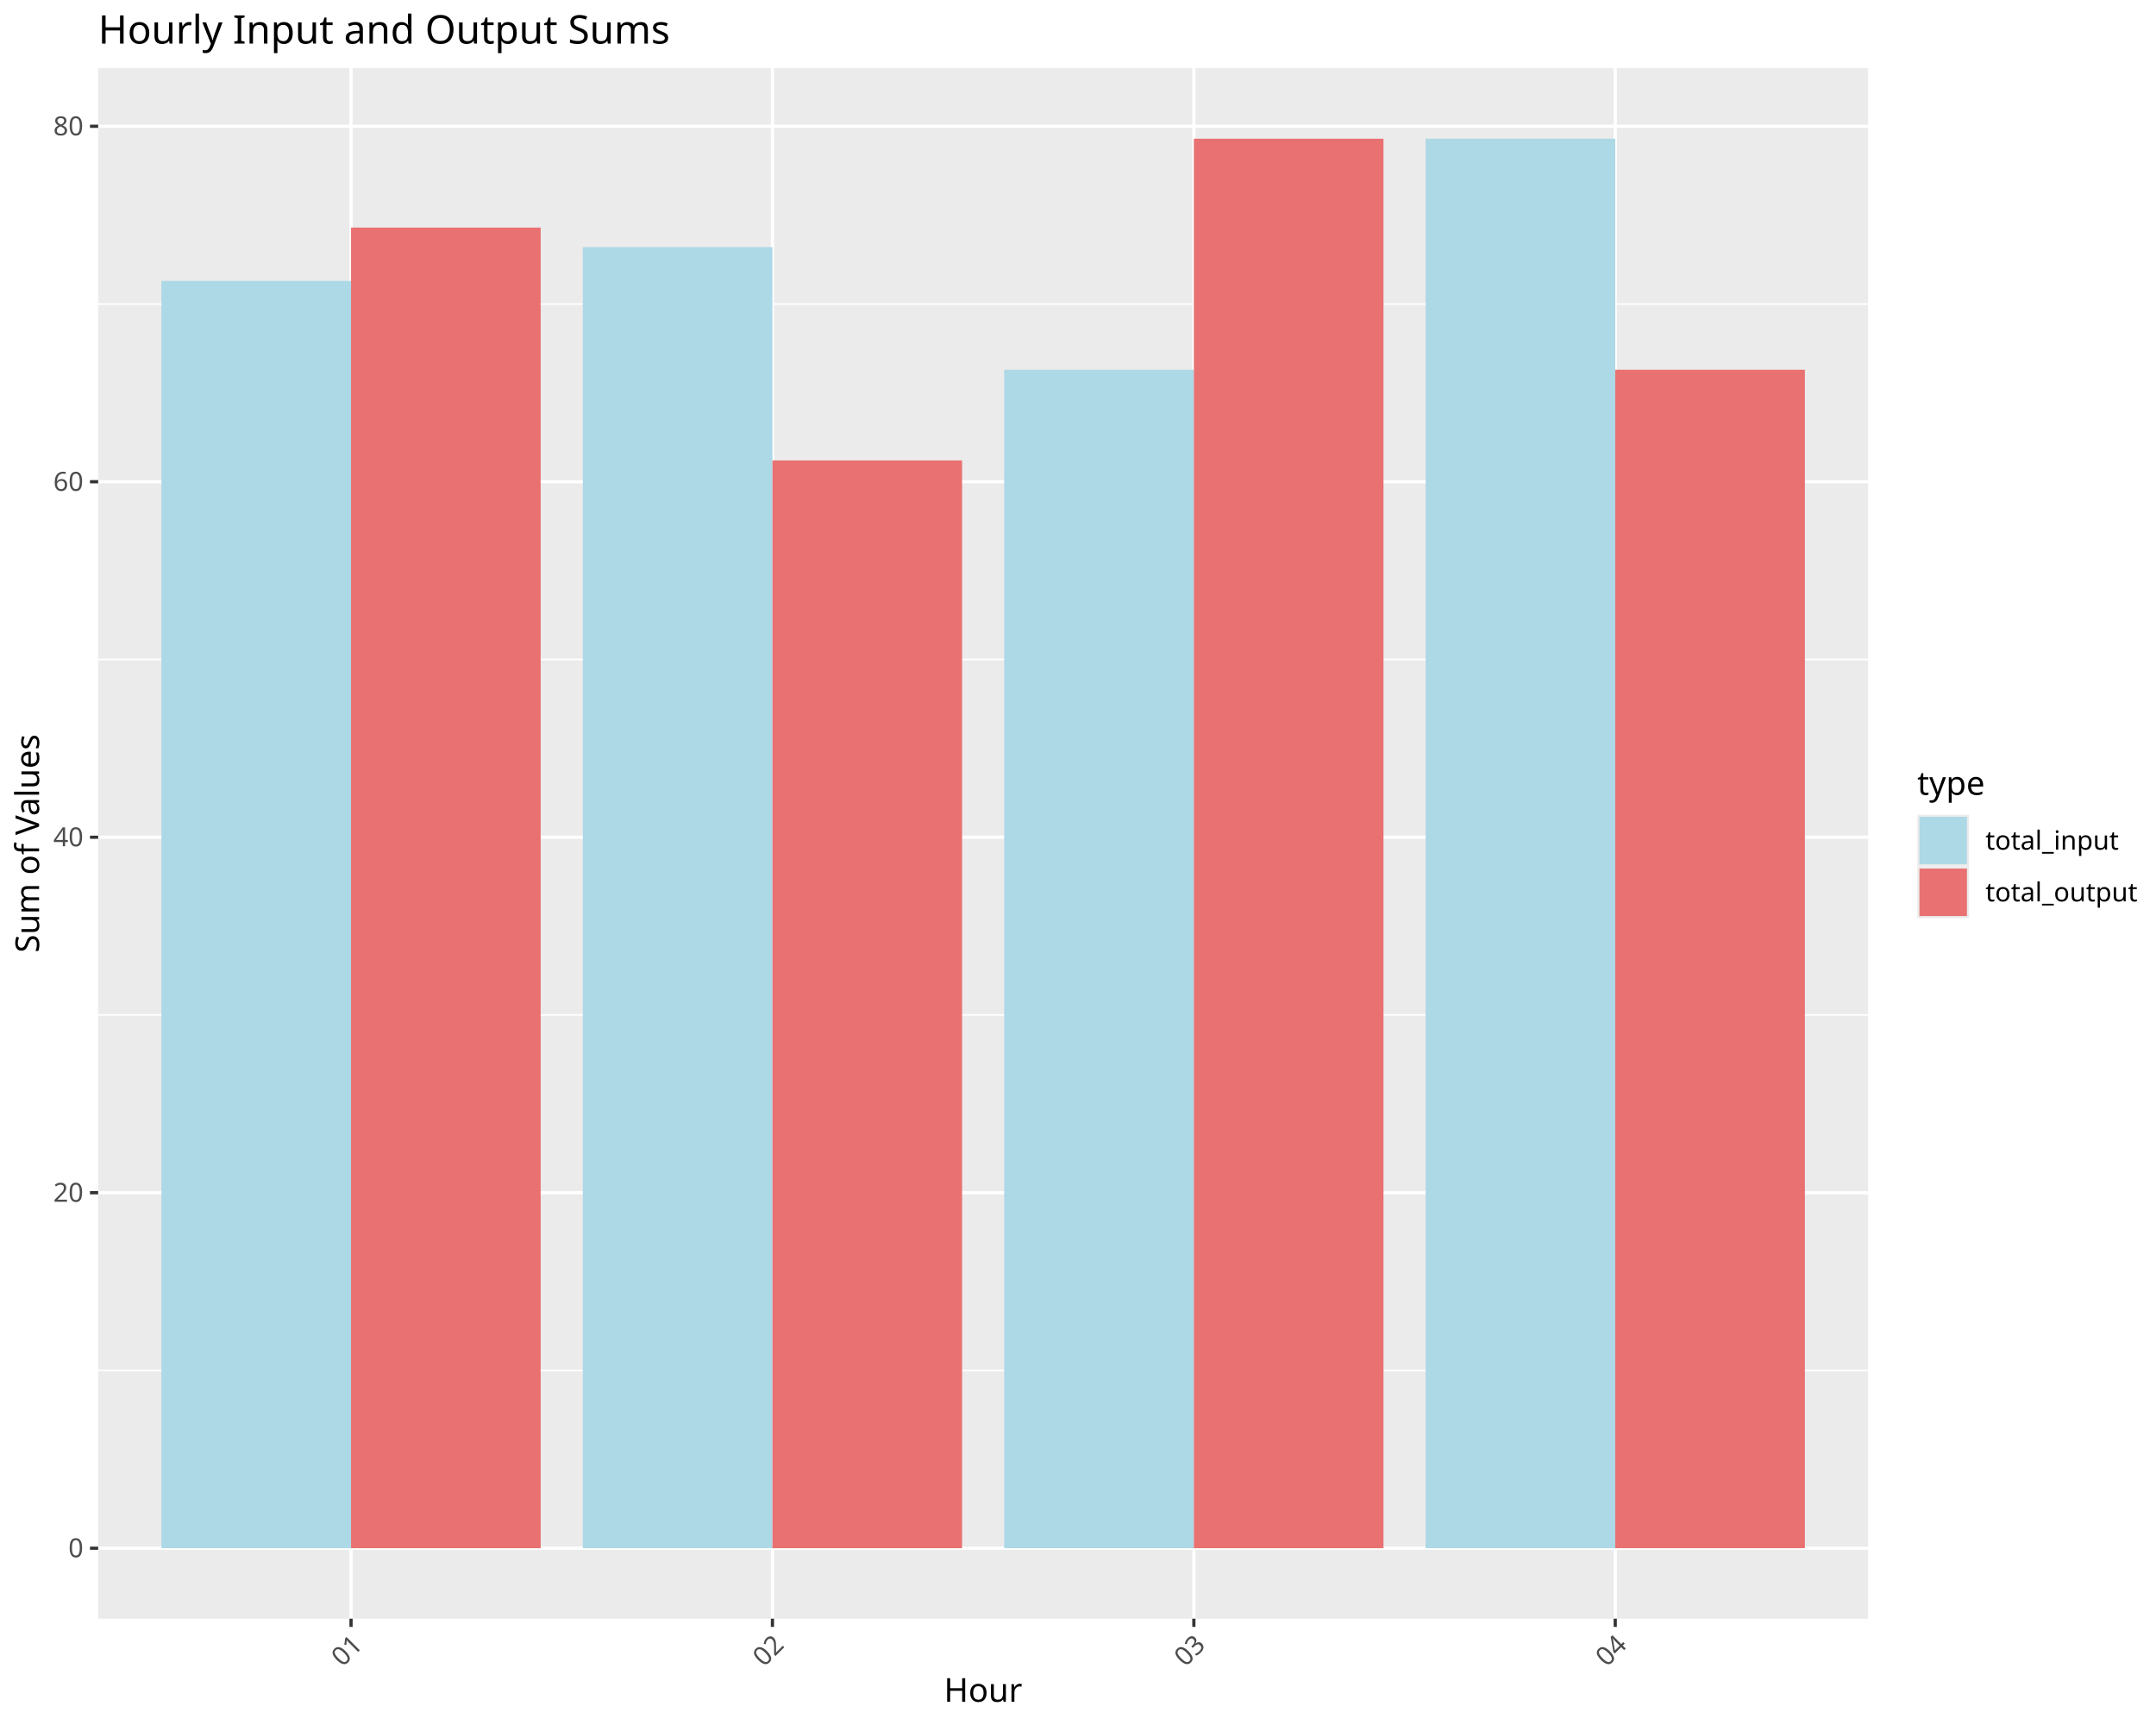
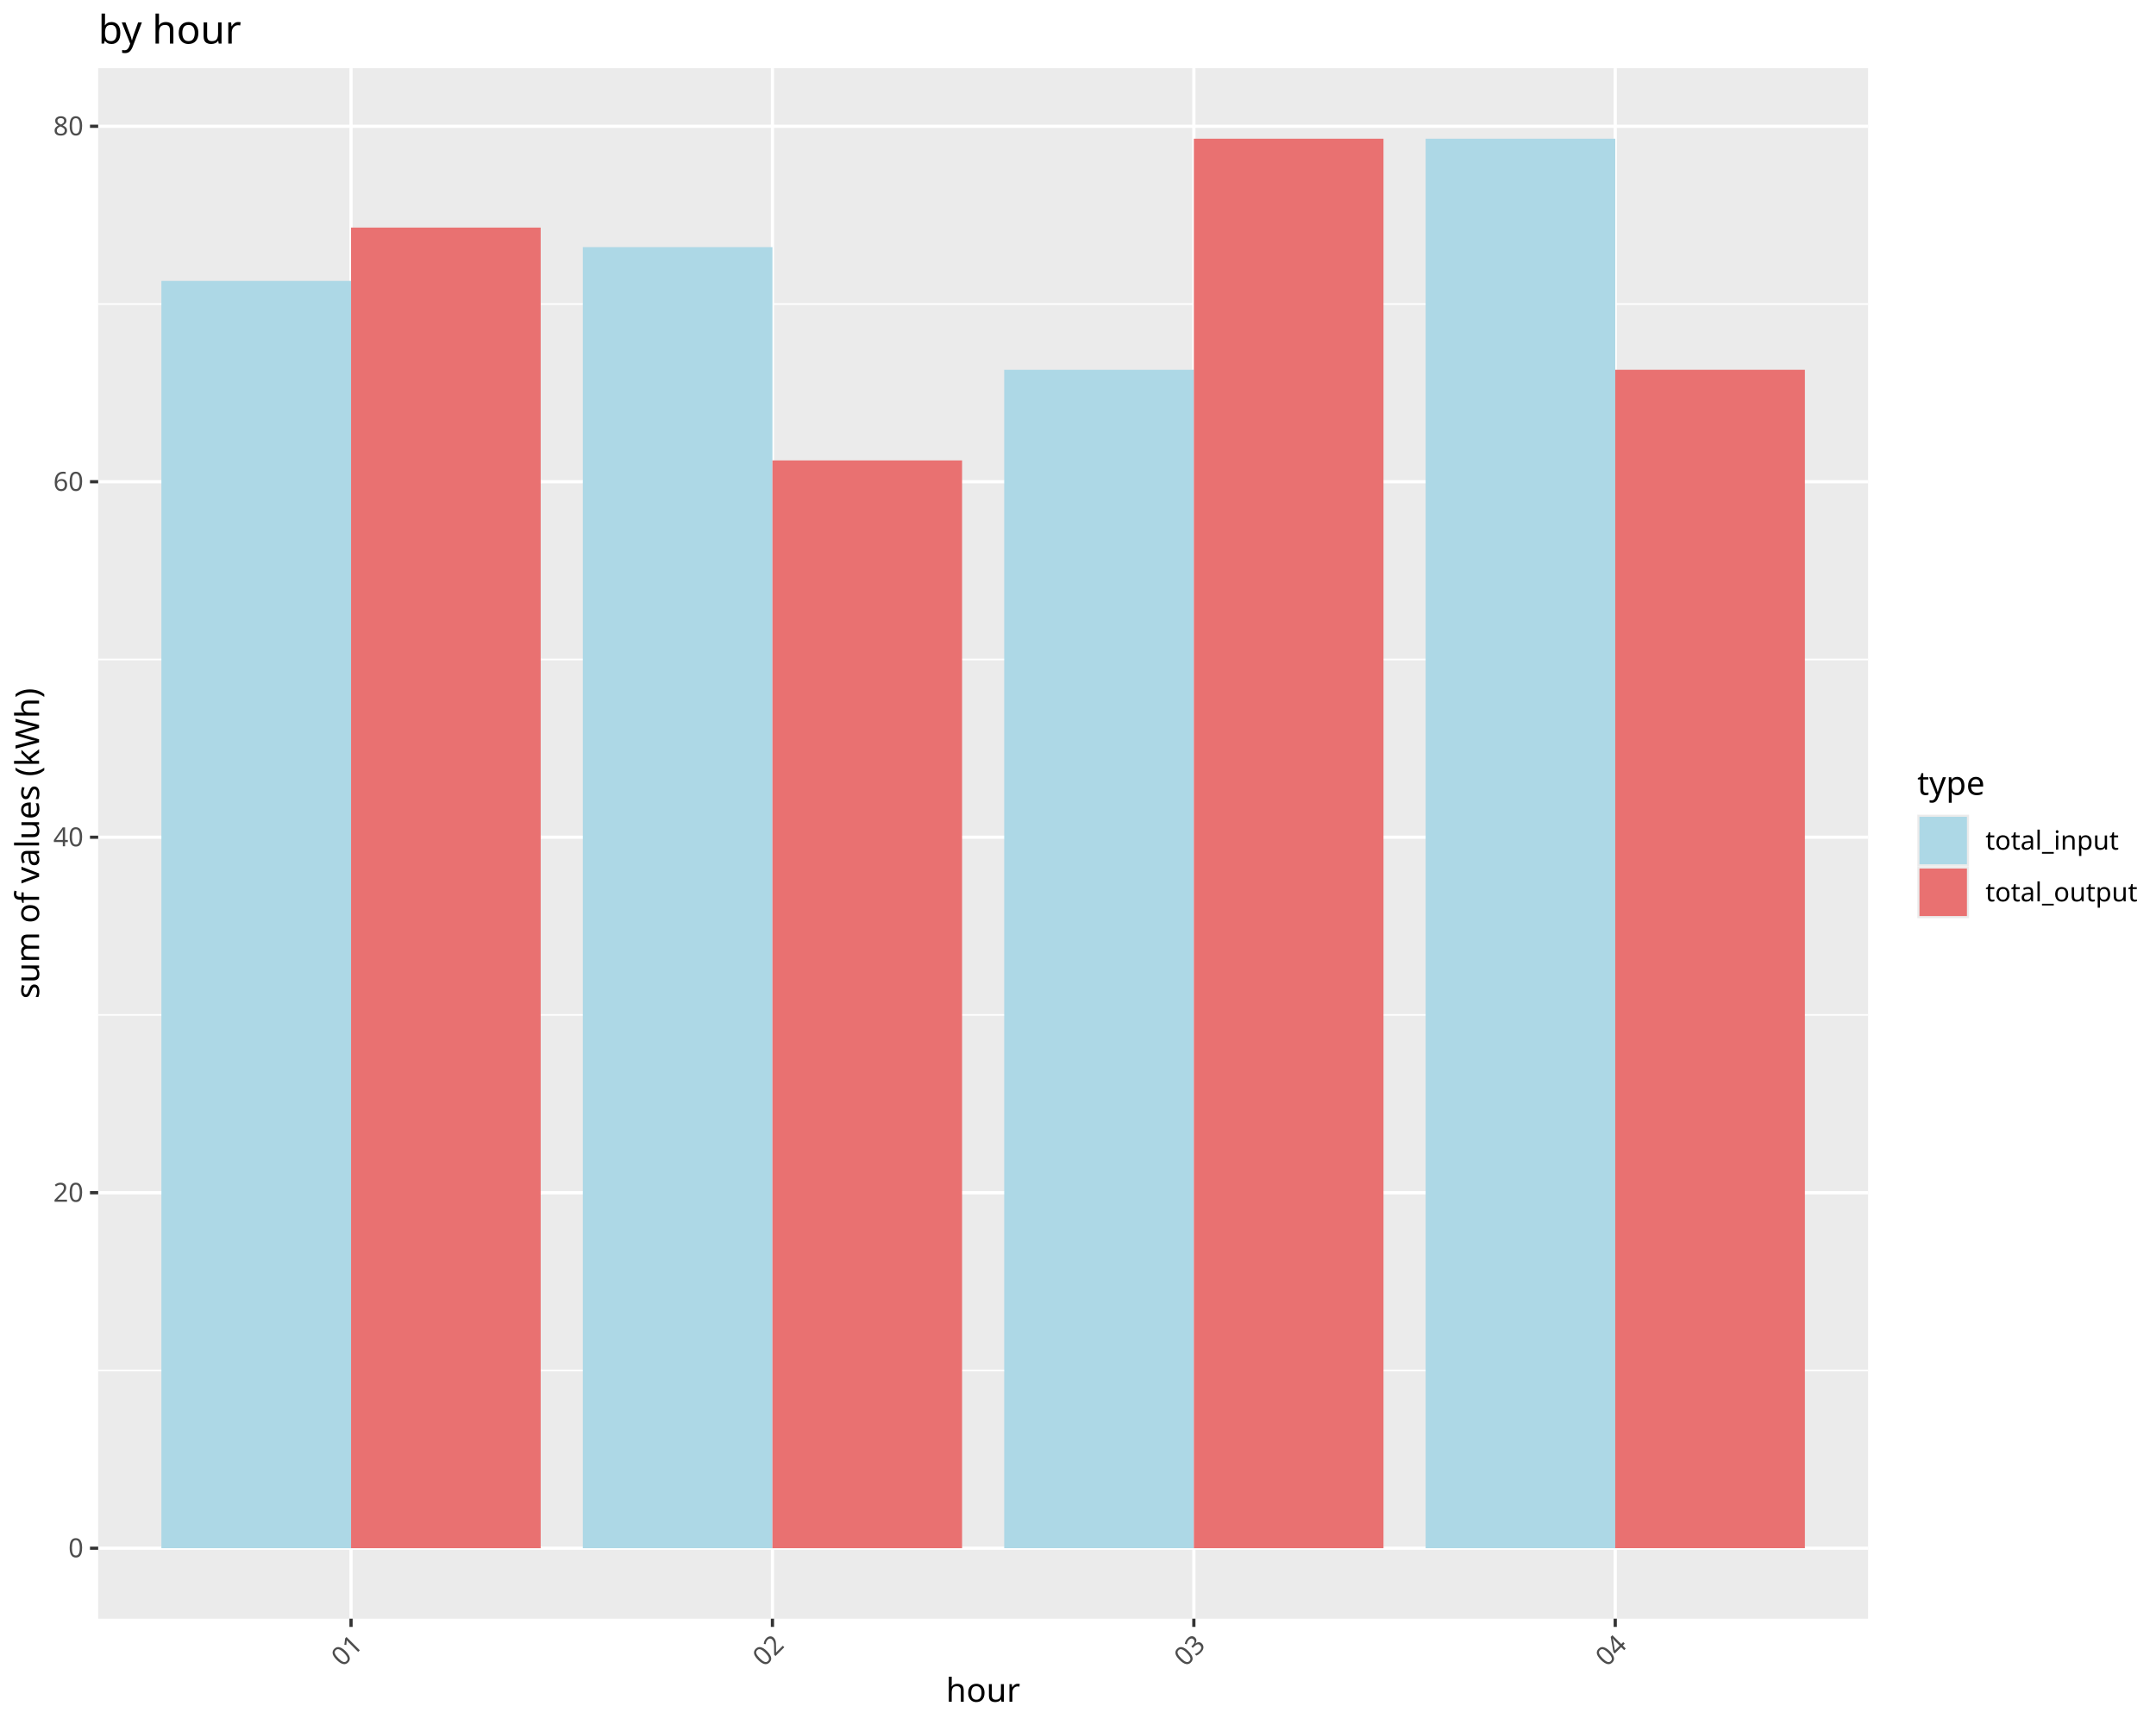
<svg xmlns="http://www.w3.org/2000/svg" class="svglite" data-engine-version="2.0" width="720.00pt" height="576.00pt" viewBox="0 0 720.00 576.00">
  <defs>
    <style type="text/css">
    .svglite line, .svglite polyline, .svglite polygon, .svglite path, .svglite rect, .svglite circle {
      fill: none;
      stroke: #000000;
      stroke-linecap: round;
      stroke-linejoin: round;
      stroke-miterlimit: 10.00;
    }
  </style>
  </defs>
  <rect width="100%" height="100%" style="stroke: none; fill: #FFFFFF;" />
  <defs>
    <clipPath id="cpMC4wMHw3MjAuMDB8MC4wMHw1NzYuMDA=">
      <rect x="0.00" y="0.00" width="720.00" height="576.00" />
    </clipPath>
  </defs>
  <g clip-path="url(#cpMC4wMHw3MjAuMDB8MC4wMHw1NzYuMDA=)">
    <rect x="0.00" y="0.00" width="720.00" height="576.00" style="stroke-width: 1.07; stroke: #FFFFFF; fill: #FFFFFF;" />
  </g>
  <defs>
    <clipPath id="cpMzIuNzl8NjIzLjg1fDIyLjc4fDU0MC41MA==">
      <rect x="32.79" y="22.78" width="591.06" height="517.72" />
    </clipPath>
  </defs>
  <g clip-path="url(#cpMzIuNzl8NjIzLjg1fDIyLjc4fDU0MC41MA==)">
    <rect x="32.79" y="22.78" width="591.06" height="517.72" style="stroke-width: 1.07; stroke: none; fill: #EBEBEB;" />
    <polyline points="32.79,457.62 623.85,457.62 " style="stroke-width: 0.53; stroke: #FFFFFF; stroke-linecap: butt;" />
    <polyline points="32.79,338.91 623.85,338.91 " style="stroke-width: 0.53; stroke: #FFFFFF; stroke-linecap: butt;" />
    <polyline points="32.79,220.21 623.85,220.21 " style="stroke-width: 0.53; stroke: #FFFFFF; stroke-linecap: butt;" />
    <polyline points="32.79,101.51 623.85,101.51 " style="stroke-width: 0.53; stroke: #FFFFFF; stroke-linecap: butt;" />
    <polyline points="32.79,516.97 623.85,516.97 " style="stroke-width: 1.07; stroke: #FFFFFF; stroke-linecap: butt;" />
    <polyline points="32.79,398.27 623.85,398.27 " style="stroke-width: 1.07; stroke: #FFFFFF; stroke-linecap: butt;" />
    <polyline points="32.79,279.56 623.85,279.56 " style="stroke-width: 1.07; stroke: #FFFFFF; stroke-linecap: butt;" />
    <polyline points="32.79,160.86 623.85,160.86 " style="stroke-width: 1.07; stroke: #FFFFFF; stroke-linecap: butt;" />
    <polyline points="32.79,42.16 623.85,42.16 " style="stroke-width: 1.07; stroke: #FFFFFF; stroke-linecap: butt;" />
    <polyline points="117.23,540.50 117.23,22.78 " style="stroke-width: 1.07; stroke: #FFFFFF; stroke-linecap: butt;" />
    <polyline points="257.96,540.50 257.96,22.78 " style="stroke-width: 1.07; stroke: #FFFFFF; stroke-linecap: butt;" />
    <polyline points="398.69,540.50 398.69,22.78 " style="stroke-width: 1.07; stroke: #FFFFFF; stroke-linecap: butt;" />
    <polyline points="539.41,540.50 539.41,22.78 " style="stroke-width: 1.07; stroke: #FFFFFF; stroke-linecap: butt;" />
    <rect x="53.90" y="93.80" width="63.33" height="423.17" style="stroke-width: 1.07; stroke: none; stroke-linecap: butt; stroke-linejoin: miter; fill: #ADD8E6;" />
    <rect x="117.23" y="75.99" width="63.33" height="440.98" style="stroke-width: 1.07; stroke: none; stroke-linecap: butt; stroke-linejoin: miter; fill: #E97171;" />
    <rect x="194.63" y="82.52" width="63.33" height="434.45" style="stroke-width: 1.07; stroke: none; stroke-linecap: butt; stroke-linejoin: miter; fill: #ADD8E6;" />
    <rect x="257.96" y="153.74" width="63.33" height="363.23" style="stroke-width: 1.07; stroke: none; stroke-linecap: butt; stroke-linejoin: miter; fill: #E97171;" />
    <rect x="335.36" y="123.47" width="63.33" height="393.49" style="stroke-width: 1.07; stroke: none; stroke-linecap: butt; stroke-linejoin: miter; fill: #ADD8E6;" />
    <rect x="398.69" y="46.32" width="63.33" height="470.65" style="stroke-width: 1.07; stroke: none; stroke-linecap: butt; stroke-linejoin: miter; fill: #E97171;" />
    <rect x="476.09" y="46.32" width="63.33" height="470.65" style="stroke-width: 1.07; stroke: none; stroke-linecap: butt; stroke-linejoin: miter; fill: #ADD8E6;" />
    <rect x="539.41" y="123.47" width="63.33" height="393.49" style="stroke-width: 1.07; stroke: none; stroke-linecap: butt; stroke-linejoin: miter; fill: #E97171;" />
  </g>
  <g clip-path="url(#cpMC4wMHw3MjAuMDB8MC4wMHw1NzYuMDA=)">
    <text x="27.86" y="519.99" text-anchor="end" style="font-size: 8.80px; fill: #4D4D4D; font-family: sans;" textLength="4.89px" lengthAdjust="spacingAndGlyphs">0</text>
    <text x="27.86" y="401.29" text-anchor="end" style="font-size: 8.80px; fill: #4D4D4D; font-family: sans;" textLength="9.79px" lengthAdjust="spacingAndGlyphs">20</text>
    <text x="27.86" y="282.59" text-anchor="end" style="font-size: 8.80px; fill: #4D4D4D; font-family: sans;" textLength="9.79px" lengthAdjust="spacingAndGlyphs">40</text>
    <text x="27.86" y="163.89" text-anchor="end" style="font-size: 8.80px; fill: #4D4D4D; font-family: sans;" textLength="9.79px" lengthAdjust="spacingAndGlyphs">60</text>
    <text x="27.86" y="45.19" text-anchor="end" style="font-size: 8.80px; fill: #4D4D4D; font-family: sans;" textLength="9.79px" lengthAdjust="spacingAndGlyphs">80</text>
    <polyline points="30.05,516.97 32.79,516.97 " style="stroke-width: 1.07; stroke: #333333; stroke-linecap: butt;" />
    <polyline points="30.05,398.27 32.79,398.27 " style="stroke-width: 1.07; stroke: #333333; stroke-linecap: butt;" />
    <polyline points="30.05,279.56 32.79,279.56 " style="stroke-width: 1.07; stroke: #333333; stroke-linecap: butt;" />
    <polyline points="30.05,160.86 32.79,160.86 " style="stroke-width: 1.07; stroke: #333333; stroke-linecap: butt;" />
    <polyline points="30.05,42.16 32.79,42.16 " style="stroke-width: 1.07; stroke: #333333; stroke-linecap: butt;" />
    <polyline points="117.23,543.24 117.23,540.50 " style="stroke-width: 1.07; stroke: #333333; stroke-linecap: butt;" />
    <polyline points="257.96,543.24 257.96,540.50 " style="stroke-width: 1.07; stroke: #333333; stroke-linecap: butt;" />
    <polyline points="398.69,543.24 398.69,540.50 " style="stroke-width: 1.07; stroke: #333333; stroke-linecap: butt;" />
    <polyline points="539.41,543.24 539.41,540.50 " style="stroke-width: 1.07; stroke: #333333; stroke-linecap: butt;" />
    <text transform="translate(121.51,549.71) rotate(-45)" text-anchor="end" style="font-size: 8.80px; fill: #4D4D4D; font-family: sans;" textLength="9.79px" lengthAdjust="spacingAndGlyphs">01</text>
    <text transform="translate(262.24,549.71) rotate(-45)" text-anchor="end" style="font-size: 8.80px; fill: #4D4D4D; font-family: sans;" textLength="9.79px" lengthAdjust="spacingAndGlyphs">02</text>
    <text transform="translate(402.97,549.71) rotate(-45)" text-anchor="end" style="font-size: 8.80px; fill: #4D4D4D; font-family: sans;" textLength="9.79px" lengthAdjust="spacingAndGlyphs">03</text>
    <text transform="translate(543.70,549.71) rotate(-45)" text-anchor="end" style="font-size: 8.80px; fill: #4D4D4D; font-family: sans;" textLength="9.79px" lengthAdjust="spacingAndGlyphs">04</text>
-     <text x="328.32" y="568.24" text-anchor="middle" style="font-size: 11.00px; font-family: sans;" textLength="23.85px" lengthAdjust="spacingAndGlyphs">Hour</text>
-     <text transform="translate(13.05,281.64) rotate(-90)" text-anchor="middle" style="font-size: 11.00px; font-family: sans;" textLength="71.55px" lengthAdjust="spacingAndGlyphs">Sum of Values</text>
+     <text x="328.32" y="568.24" text-anchor="middle" style="font-size: 11.00px; font-family: sans;" textLength="22.02px" lengthAdjust="spacingAndGlyphs">hour</text>
+     <text transform="translate(13.05,281.64) rotate(-90)" text-anchor="middle" style="font-size: 11.00px; font-family: sans;" textLength="100.27px" lengthAdjust="spacingAndGlyphs">sum of values (kWh)</text>
    <rect x="634.81" y="251.22" width="79.71" height="60.85" style="stroke-width: 1.07; stroke: none; fill: #FFFFFF;" />
    <text x="640.29" y="265.41" style="font-size: 11.00px; font-family: sans;" textLength="20.80px" lengthAdjust="spacingAndGlyphs">type</text>
    <rect x="640.29" y="272.03" width="17.28" height="17.28" style="stroke-width: 1.07; stroke: none; fill: #EBEBEB;" />
    <rect x="641.00" y="272.74" width="15.86" height="15.86" style="stroke-width: 1.07; stroke: none; stroke-linecap: butt; stroke-linejoin: miter; fill: #ADD8E6;" />
    <rect x="640.29" y="289.31" width="17.28" height="17.28" style="stroke-width: 1.07; stroke: none; fill: #EBEBEB;" />
    <rect x="641.00" y="290.02" width="15.86" height="15.86" style="stroke-width: 1.07; stroke: none; stroke-linecap: butt; stroke-linejoin: miter; fill: #E97171;" />
    <text x="663.05" y="283.70" style="font-size: 8.80px; font-family: sans;" textLength="40.61px" lengthAdjust="spacingAndGlyphs">total_input</text>
    <text x="663.05" y="300.98" style="font-size: 8.80px; font-family: sans;" textLength="45.99px" lengthAdjust="spacingAndGlyphs">total_output</text>
-     <text x="32.79" y="14.56" style="font-size: 13.20px; font-family: sans;" textLength="177.59px" lengthAdjust="spacingAndGlyphs">Hourly Input and Output Sums</text>
+     <text x="32.79" y="14.56" style="font-size: 13.20px; font-family: sans;" textLength="44.04px" lengthAdjust="spacingAndGlyphs">by hour</text>
  </g>
</svg>
